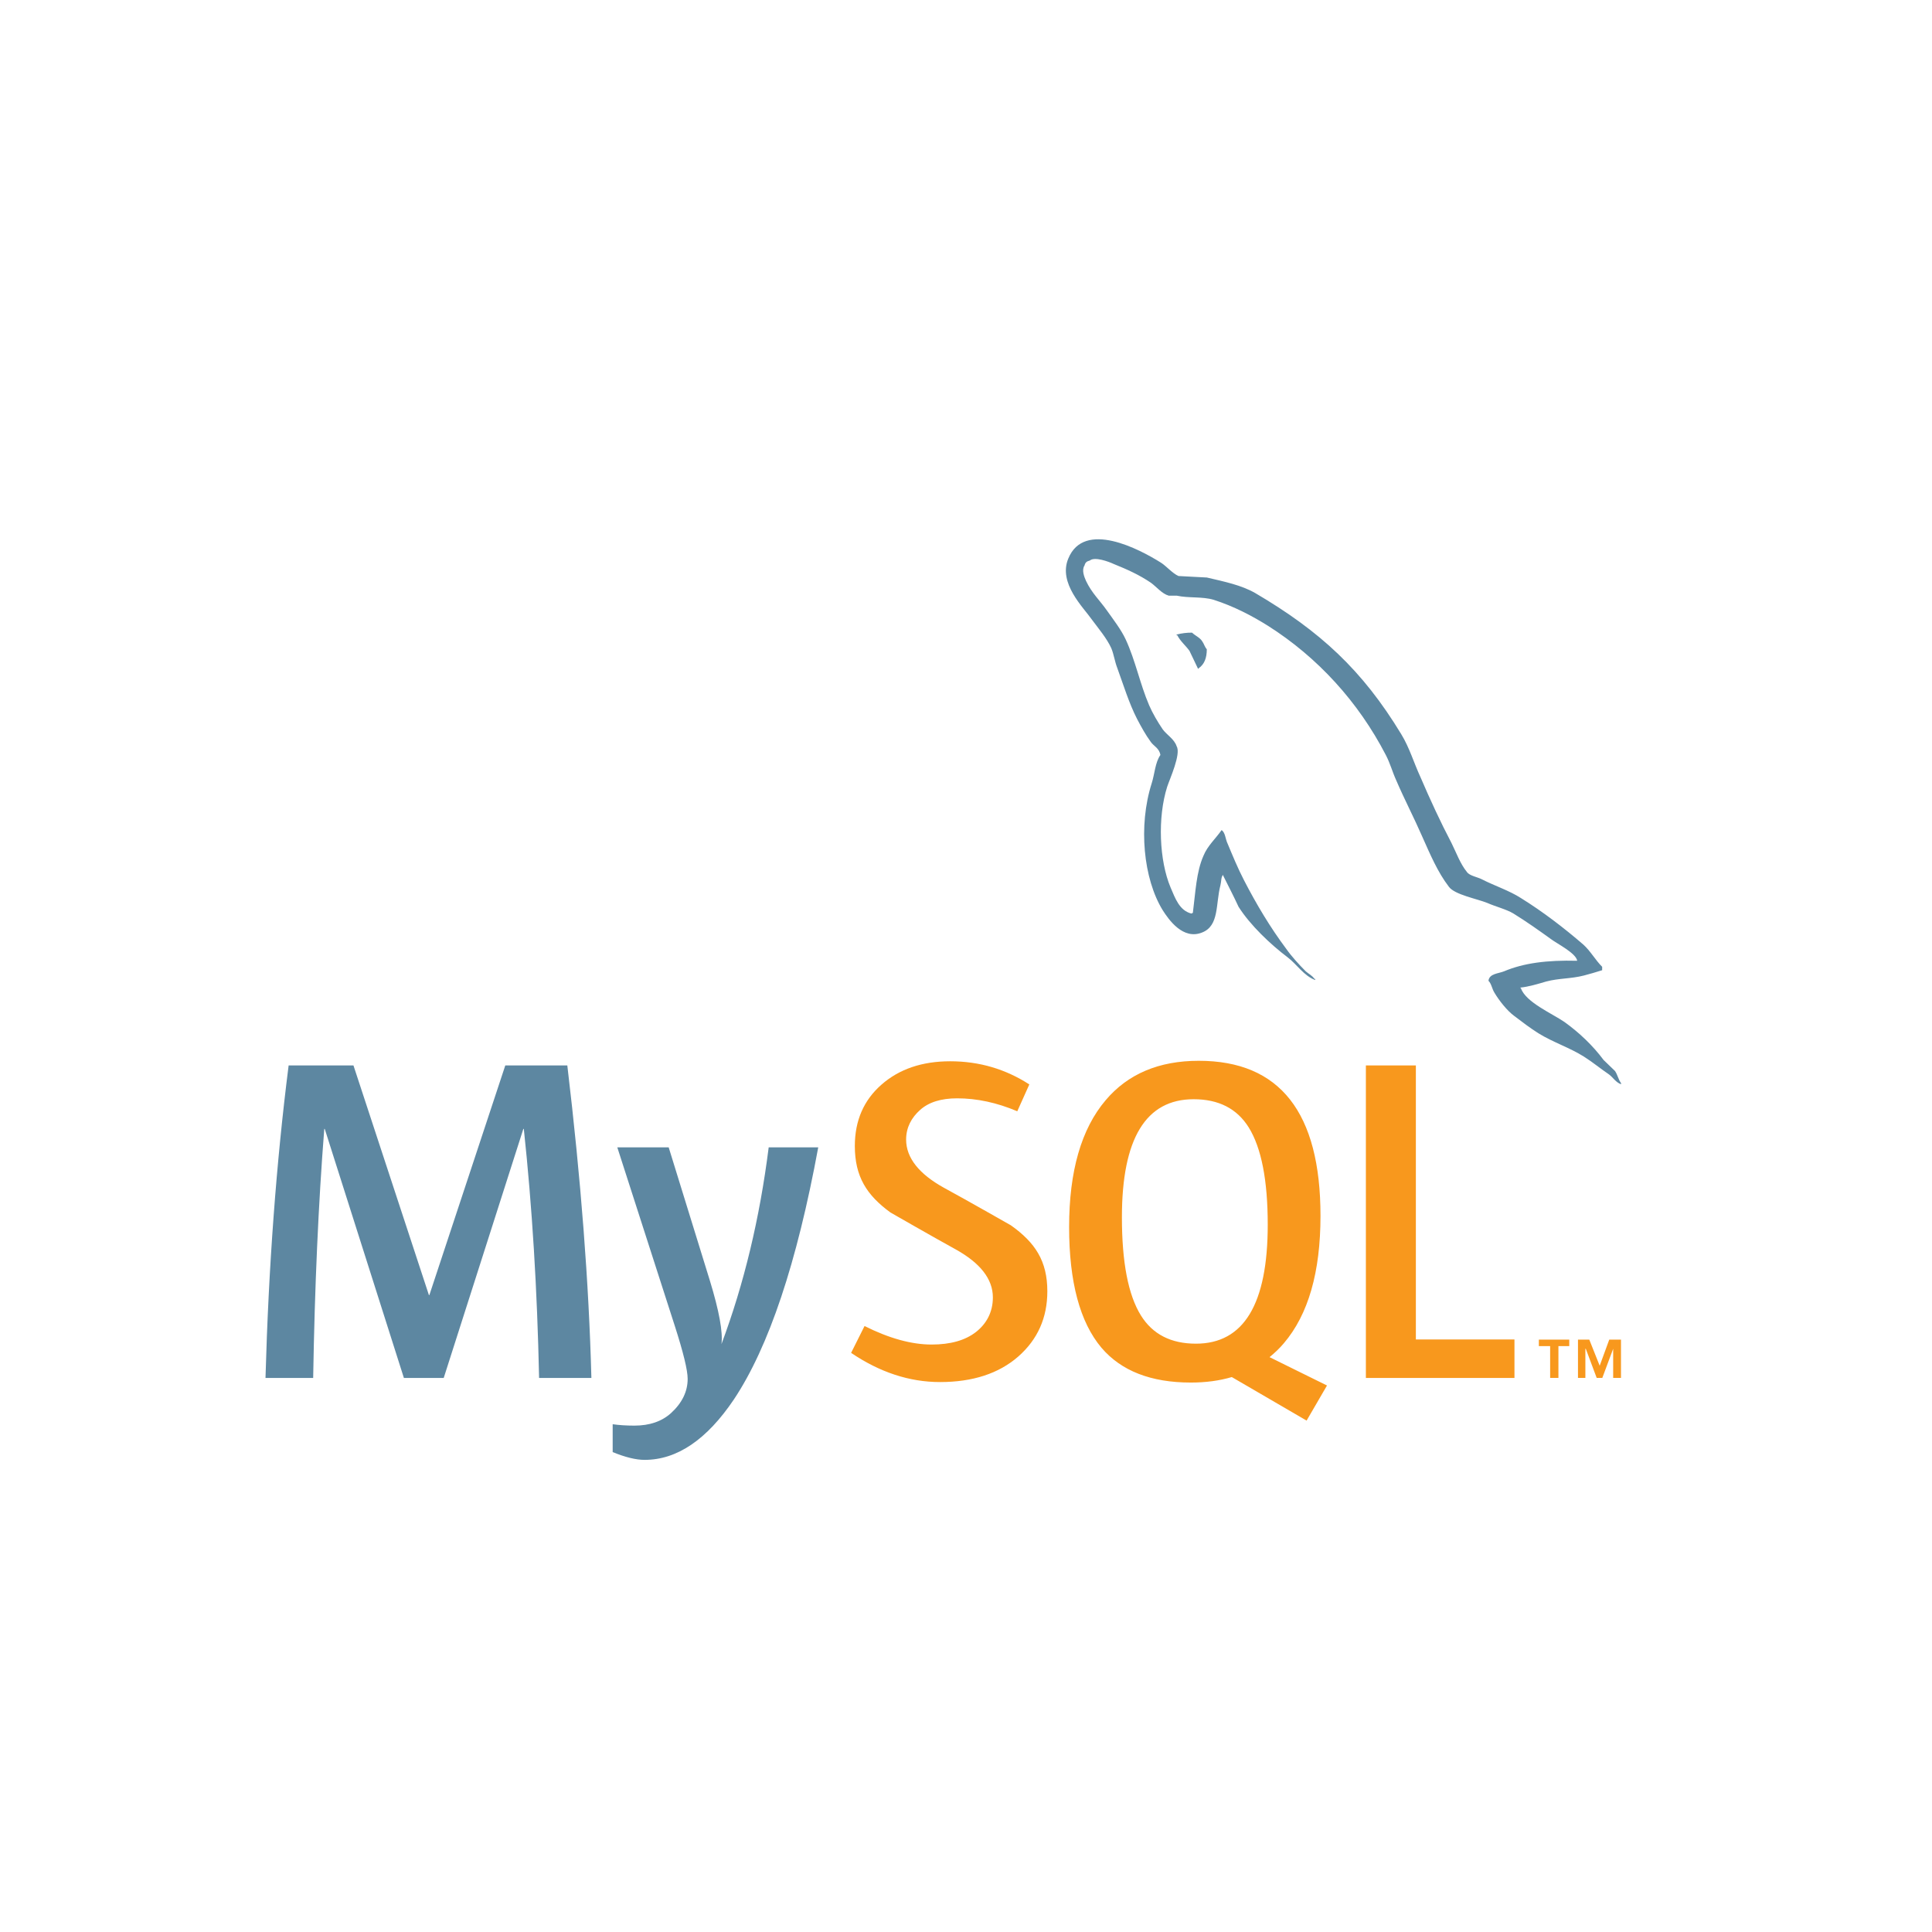
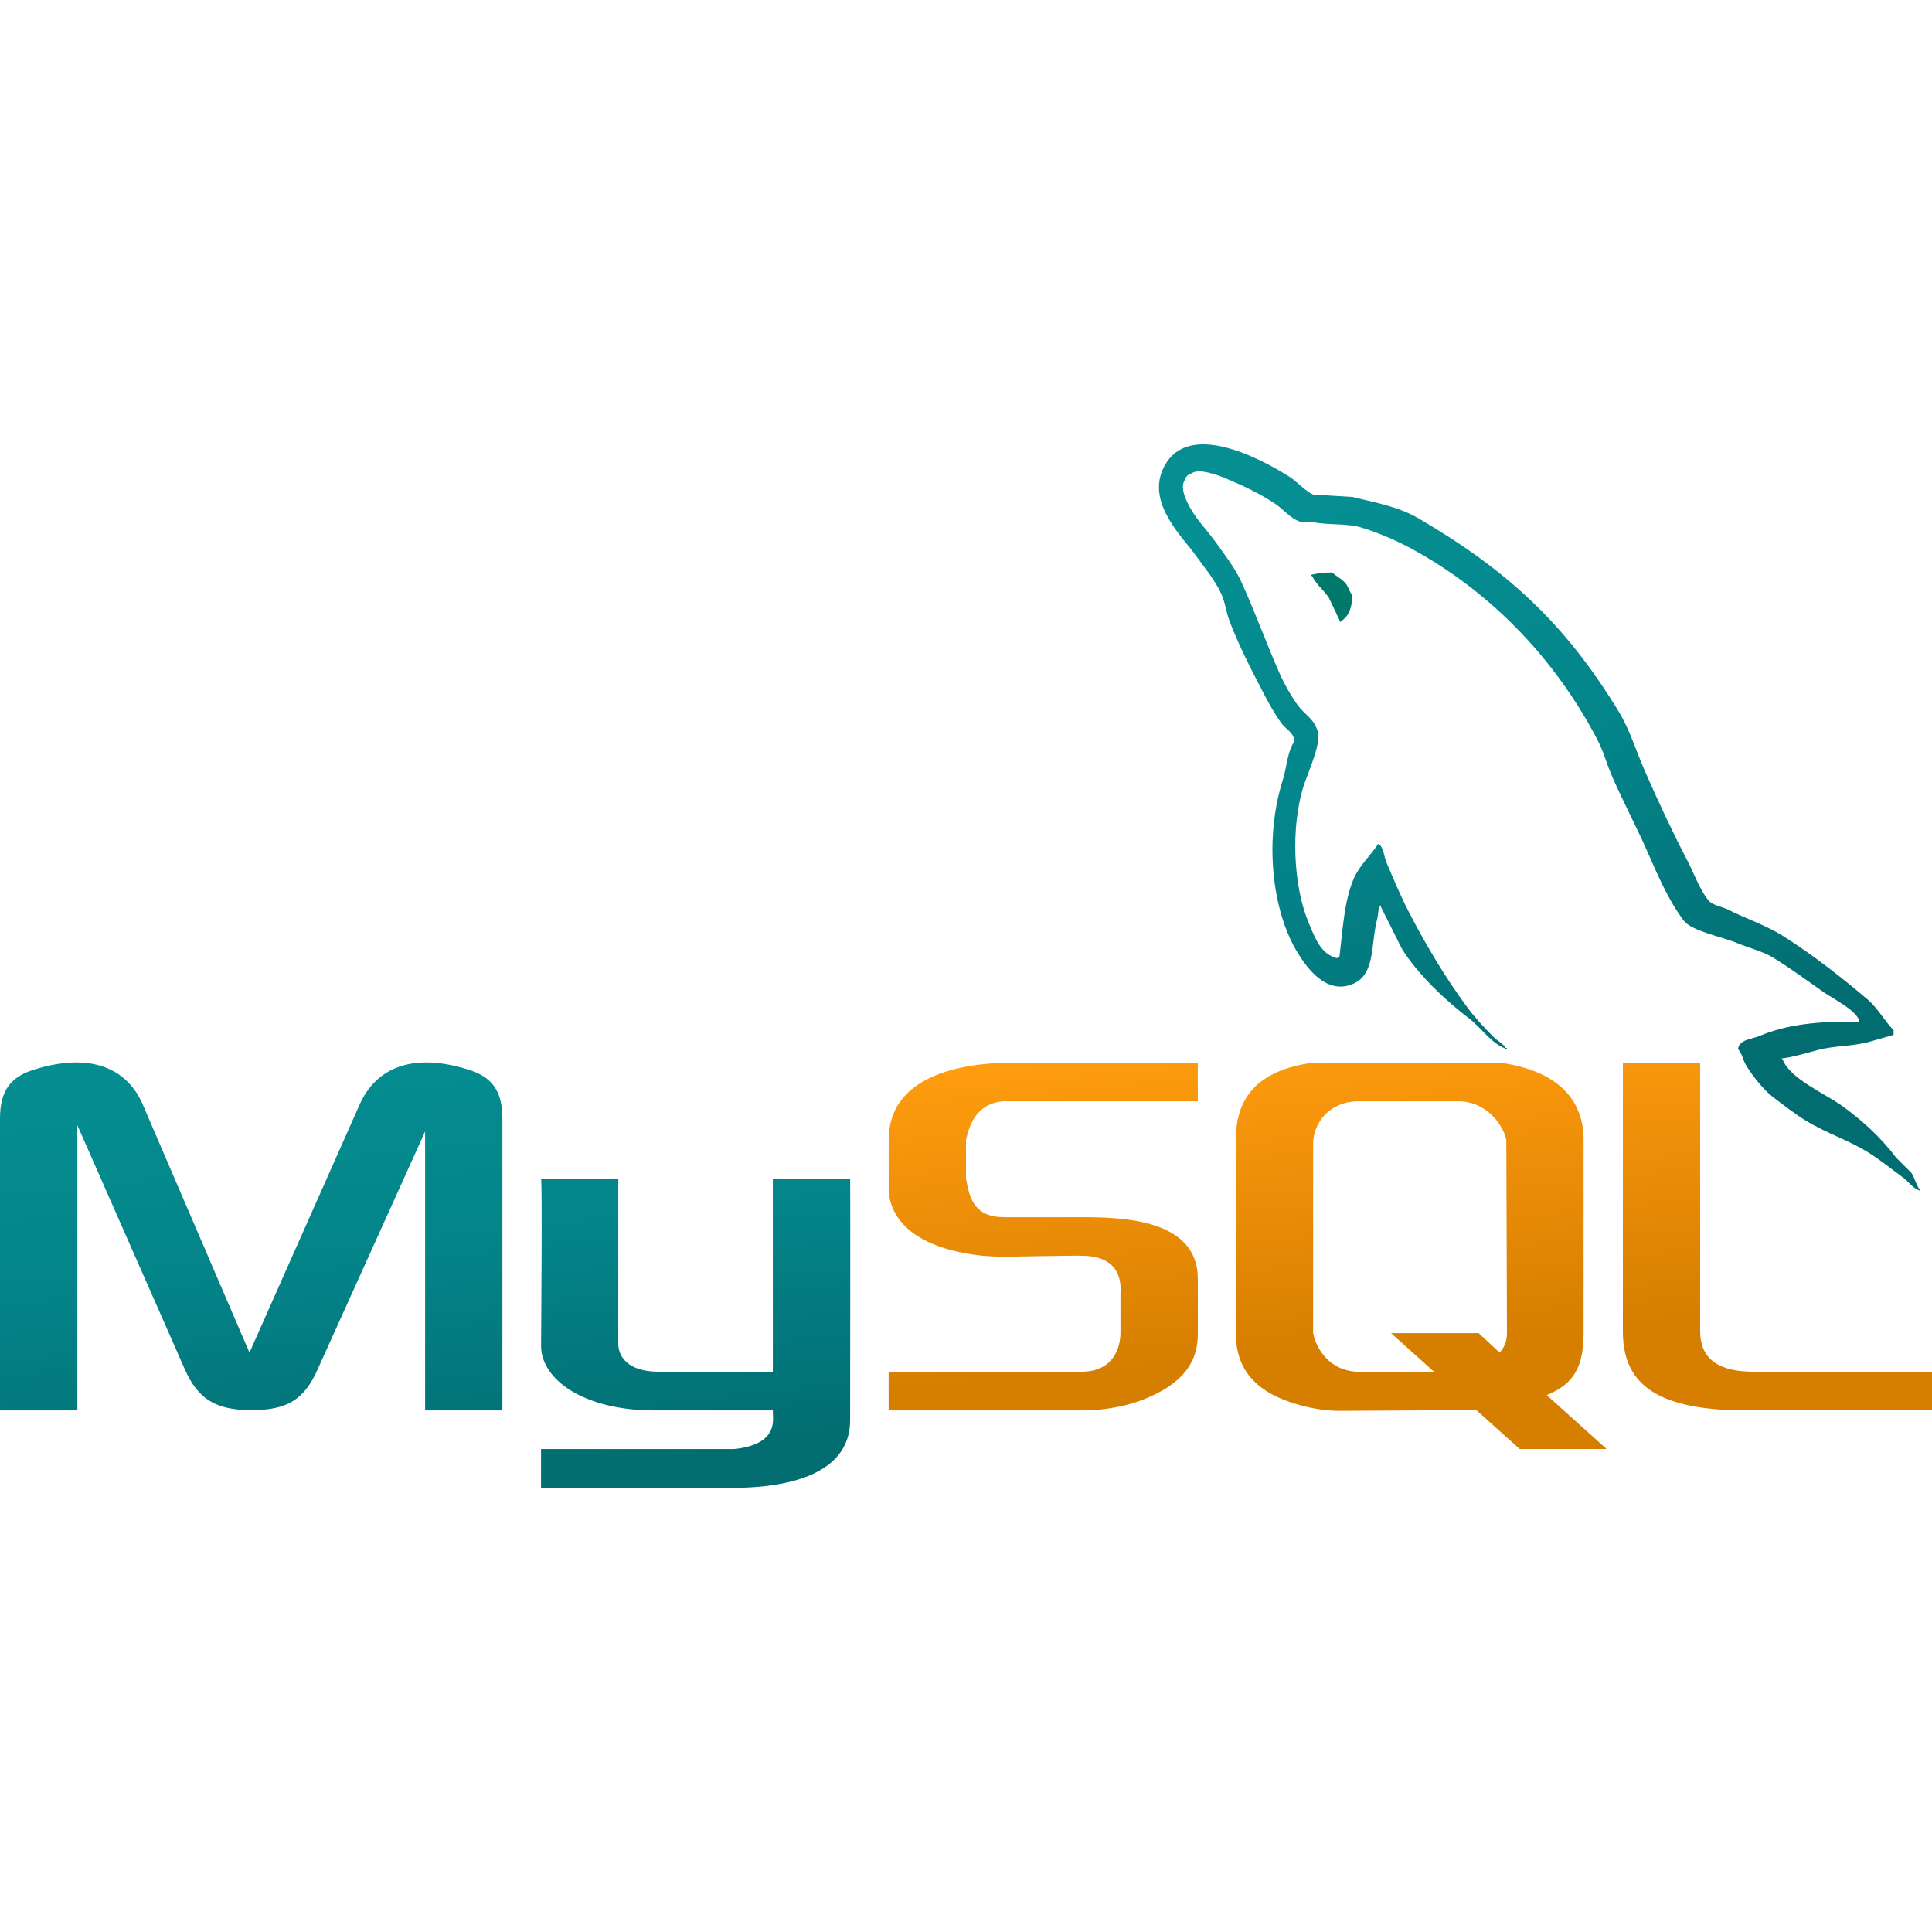
- <svg xmlns="http://www.w3.org/2000/svg" width="256px" height="256px" viewBox="-18.458 -22.75 191.151 191.151" fill="#000000">
-   <g id="SVGRepo_bgCarrier" stroke-width="0" />
-   <g id="SVGRepo_tracerCarrier" stroke-linecap="round" stroke-linejoin="round" />
-   <g id="SVGRepo_iconCarrier">
-     <path d="M-18.458 6.58h191.151v132.49H-18.458V6.58z" fill="none" />
-     <path d="M40.054 113.583h-5.175c-.183-8.735-.687-16.947-1.511-24.642h-.046l-7.879 24.642h-3.94l-7.832-24.642h-.045c-.581 7.388-.947 15.602-1.099 24.642H7.81c.304-10.993 1.068-21.299 2.289-30.919h6.414l7.465 22.719h.046l7.511-22.719h6.137c1.344 11.268 2.138 21.575 2.382 30.919M62.497 90.771c-2.107 11.434-4.887 19.742-8.337 24.928-2.688 3.992-5.633 5.99-8.84 5.99-.855 0-1.91-.258-3.16-.77v-2.757c.611.088 1.328.138 2.152.138 1.498 0 2.702-.412 3.62-1.238 1.098-1.006 1.647-2.137 1.647-3.388 0-.858-.428-2.612-1.282-5.268L42.618 90.77h5.084l4.076 13.19c.916 2.995 1.298 5.086 1.145 6.277 2.229-5.953 3.786-12.444 4.673-19.468h4.901v.002z" fill="#5d87a1" />
-     <path d="M131.382 113.583h-14.7V82.664h4.945v27.113h9.755v3.806zM112.834 114.33l-5.684-2.805c.504-.414.986-.862 1.42-1.381 2.416-2.838 3.621-7.035 3.621-12.594 0-10.229-4.014-15.346-12.045-15.346-3.938 0-7.01 1.298-9.207 3.895-2.414 2.84-3.619 7.022-3.619 12.551 0 5.435 1.068 9.422 3.205 11.951 1.955 2.291 4.902 3.438 8.843 3.438 1.47 0 2.819-.18 4.048-.543l7.4 4.308 2.018-3.474zm-18.413-6.934c-1.252-2.014-1.878-5.248-1.878-9.707 0-7.785 2.365-11.682 7.1-11.682 2.475 0 4.289.932 5.449 2.792 1.25 2.017 1.879 5.222 1.879 9.619 0 7.849-2.367 11.774-7.099 11.774-2.476.001-4.29-.928-5.451-2.796M85.165 105.013c0 2.622-.962 4.773-2.884 6.458-1.924 1.678-4.504 2.519-7.737 2.519-3.024 0-5.956-.966-8.794-2.888l1.329-2.655c2.442 1.223 4.653 1.831 6.638 1.831 1.863 0 3.319-.413 4.375-1.232 1.055-.822 1.684-1.975 1.684-3.433 0-1.837-1.281-3.407-3.631-4.722-2.167-1.19-6.501-3.678-6.501-3.678-2.349-1.712-3.525-3.55-3.525-6.578 0-2.506.877-4.529 2.632-6.068 1.757-1.545 4.024-2.315 6.803-2.315 2.87 0 5.479.769 7.829 2.291l-1.192 2.656c-2.01-.854-3.994-1.281-5.951-1.281-1.585 0-2.809.381-3.66 1.146-.858.762-1.387 1.737-1.387 2.933 0 1.828 1.308 3.418 3.722 4.759 2.196 1.192 6.638 3.723 6.638 3.723 2.409 1.709 3.612 3.53 3.612 6.534" fill="#f8981d" />
-     <path d="M137.59 72.308c-2.99-.076-5.305.225-7.248 1.047-.561.224-1.453.224-1.531.933.303.3.338.784.601 1.198.448.747 1.229 1.752 1.942 2.276.783.6 1.569 1.194 2.393 1.717 1.453.899 3.1 1.422 4.516 2.318.825.521 1.645 1.195 2.471 1.756.406.299.666.784 1.193.971v-.114c-.264-.336-.339-.822-.598-1.196l-1.122-1.082c-1.084-1.456-2.431-2.727-3.884-3.771-1.196-.824-3.812-1.944-4.297-3.322l-.076-.076c.822-.077 1.797-.375 2.578-.604 1.271-.335 2.43-.259 3.734-.594.6-.15 1.195-.338 1.797-.523v-.337c-.676-.673-1.158-1.567-1.869-2.203-1.902-1.643-3.998-3.25-6.164-4.595-1.16-.749-2.652-1.231-3.887-1.868-.445-.225-1.195-.336-1.457-.71-.67-.822-1.047-1.904-1.533-2.877-1.08-2.053-2.129-4.331-3.061-6.502-.674-1.456-1.084-2.91-1.906-4.257-3.85-6.35-8.031-10.196-14.457-13.971-1.381-.786-3.024-1.121-4.779-1.533l-2.803-.148c-.598-.262-1.197-.973-1.719-1.309-2.132-1.344-7.621-4.257-9.189-.411-1.01 2.431 1.494 4.821 2.354 6.054.635.856 1.458 1.83 1.902 2.802.263.635.337 1.309.6 1.98.598 1.644 1.157 3.473 1.943 5.007.41.782.857 1.604 1.381 2.312.3.414.822.597.936 1.272-.521.744-.562 1.867-.861 2.801-1.344 4.221-.819 9.45 1.086 12.552.596.934 2.018 2.99 3.92 2.202 1.684-.672 1.311-2.801 1.795-4.668.111-.451.038-.747.262-1.043v.073c.521 1.045 1.047 2.052 1.53 3.1 1.159 1.829 3.177 3.735 4.858 5.002.895.676 1.604 1.832 2.725 2.245V74.1h-.074c-.227-.335-.559-.485-.857-.745-.674-.673-1.42-1.495-1.943-2.241-1.566-2.093-2.952-4.41-4.182-6.801-.602-1.16-1.121-2.428-1.606-3.586-.226-.447-.226-1.121-.601-1.346-.562.821-1.381 1.532-1.791 2.538-.711 1.609-.785 3.588-1.049 5.646l-.147.072c-1.19-.299-1.604-1.53-2.056-2.575-1.119-2.654-1.307-6.914-.336-9.976.26-.783 1.385-3.249.936-3.995-.225-.715-.973-1.122-1.383-1.685-.482-.708-1.01-1.604-1.346-2.39-.896-2.091-1.347-4.408-2.312-6.498-.451-.974-1.234-1.982-1.868-2.879-.712-1.008-1.495-1.718-2.058-2.913-.186-.411-.447-1.083-.148-1.53.073-.3.225-.412.523-.487.484-.409 1.867.111 2.352.336 1.385.56 2.543 1.083 3.699 1.867.523.375 1.084 1.085 1.755 1.272h.786c1.193.26 2.538.072 3.661.41 1.979.636 3.772 1.569 5.38 2.576 4.893 3.103 8.928 7.512 11.652 12.778.447.858.637 1.644 1.045 2.539.787 1.832 1.76 3.7 2.541 5.493.785 1.755 1.533 3.547 2.654 5.005.559.784 2.805 1.195 3.812 1.606.745.335 1.905.633 2.577 1.044 1.271.783 2.537 1.682 3.732 2.543.595.448 2.465 1.382 2.576 2.13M99.484 39.844a5.82 5.82 0 0 0-1.529.188v.075h.072c.301.597.824 1.011 1.197 1.532.301.599.562 1.193.857 1.791l.072-.074c.527-.373.789-.971.789-1.868-.227-.264-.262-.522-.451-.784-.22-.374-.705-.56-1.007-.86" fill="#5d87a1" />
-     <path d="M141.148 113.578h.774v-3.788h-1.161l-.947 2.585-1.029-2.585h-1.118v3.788h.731v-2.882h.041l1.078 2.882h.557l1.074-2.882v2.882zm-6.235 0h.819v-3.146h1.072v-.643h-3.008v.643h1.115l.002 3.146z" fill="#f8981d" />
-   </g>
+ <svg xmlns="http://www.w3.org/2000/svg" x="0px" y="0px" width="100" height="100" viewBox="0 0 48 48">
+   <linearGradient id="eDMgMixeD6M6EYSYBuJ8ya_9nLaR5KFGjN0_gr1" x1="9.8" x2="11.081" y1="25.236" y2="36.899" gradientUnits="userSpaceOnUse">
+     <stop offset="0" stop-color="#058f92" />
+     <stop offset=".5" stop-color="#038489" />
+     <stop offset="1" stop-color="#026d71" />
+   </linearGradient>
+   <path fill="url(#eDMgMixeD6M6EYSYBuJ8ya_9nLaR5KFGjN0_gr1)" d="M0.002,35.041h1.92v-7.085l2.667,6.057c0.329,0.755,0.779,1.022,1.662,1.022 s1.315-0.267,1.644-1.022l2.667-5.902v6.93h1.92v-7.258c0-0.697-0.277-1.035-0.849-1.209c-1.367-0.43-2.285-0.059-2.7,0.872 l-2.735,6.16l-2.649-6.16c-0.398-0.93-1.332-1.302-2.7-0.872C0.277,26.748,0,27.085,0,27.782v7.258H0.002z M13.441,29.281h1.92 v4.055c-0.015,0.2,0.064,0.731,0.99,0.745c0.472,0.008,2.821,0,2.85,0v-4.8h1.92c0.008,0,0,5.968,0,5.993 c0.01,1.472-1.828,1.662-2.673,1.687h-5.006v-0.96c0.01,0,4.787,0.001,4.801,0c1.088-0.115,0.959-0.714,0.959-0.896v-0.064H16.19 c-1.67-0.015-2.735-0.751-2.747-1.59C13.441,33.373,13.479,29.317,13.441,29.281z" />
+   <linearGradient id="eDMgMixeD6M6EYSYBuJ8yb_9nLaR5KFGjN0_gr2" x1="34.224" x2="35.101" y1="25.644" y2="35.217" gradientUnits="userSpaceOnUse">
+     <stop offset="0" stop-color="#ff9c0f" />
+     <stop offset=".813" stop-color="#d67e00" />
+   </linearGradient>
+   <path fill="url(#eDMgMixeD6M6EYSYBuJ8yb_9nLaR5KFGjN0_gr2)" d="M22.081,35.041h4.807c0.63,0,1.242-0.132,1.728-0.36c0.81-0.372,1.144-0.875,1.144-1.536 v-1.368c0-1.476-1.83-1.536-2.88-1.536h-1.92c-0.755,0-0.87-0.456-0.96-0.96v-0.96c0.09-0.384,0.258-0.9,0.923-0.96 c0.773,0,4.836,0,4.836,0v-0.96h-4.566c-0.755,0-3.114,0.09-3.114,1.92v1.187c0,0.84,0.738,1.524,2.34,1.692 c0.18,0.012,0.36,0.024,0.539,0.024c0,0,1.866-0.036,1.92-0.024c1.08,0,0.96,0.84,0.96,0.96v0.96c0,0.132-0.03,0.96-0.971,0.96 c-0.072,0-4.789,0-4.789,0V35.041z M40.32,33.08c0,1.159,0.655,1.809,2.392,1.939c0.162,0.011,0.325,0.021,0.488,0.021H48v-0.96 h-4.435c-0.991,0-1.325-0.416-1.325-1.011v-6.669h-1.92V33.08z M30.704,33.121v-4.8c0-1.02,0.5-1.724,1.916-1.92h0.672h3.447h0.525 c1.416,0.196,2.08,0.899,2.08,1.92v4.782c0,0.827-0.215,1.271-0.916,1.559L39.916,36h-2.16l-1.07-0.96h-1.257l-2.136,0.012 c-0.309,0-0.635-0.043-0.993-0.141C31.226,34.618,30.704,34.054,30.704,33.121z M32.624,33.121c0.098,0.467,0.473,0.96,1.14,0.96 h1.864l-1.068-0.96h2.175l0.519,0.482c0,0,0.186-0.152,0.186-0.482c0-0.33-0.016-4.8-0.016-4.8c-0.098-0.434-0.538-0.96-1.188-0.96 h-2.471c-0.749,0-1.14,0.548-1.14,1.058L32.624,33.121L32.624,33.121z" />
+   <linearGradient id="eDMgMixeD6M6EYSYBuJ8yc_9nLaR5KFGjN0_gr3" x1="35.029" x2="40.355" y1="11.716" y2="26.75" gradientUnits="userSpaceOnUse">
+     <stop offset="0" stop-color="#058f92" />
+     <stop offset=".5" stop-color="#038489" />
+     <stop offset="1" stop-color="#026d71" />
+   </linearGradient>
+   <path fill="url(#eDMgMixeD6M6EYSYBuJ8yc_9nLaR5KFGjN0_gr3)" d="M46.199,25.389c-1.031-0.028-1.818,0.068-2.491,0.351c-0.191,0.081-0.496,0.083-0.528,0.323 c0.105,0.11,0.121,0.275,0.205,0.41c0.16,0.26,0.432,0.609,0.674,0.791c0.265,0.2,0.538,0.414,0.821,0.587 c0.504,0.307,1.067,0.483,1.553,0.791c0.286,0.181,0.57,0.411,0.85,0.615c0.138,0.102,0.23,0.259,0.41,0.323 c0-0.01,0-0.019,0-0.029c-0.094-0.12-0.119-0.285-0.205-0.411c-0.127-0.127-0.254-0.254-0.381-0.381 c-0.372-0.494-0.846-0.929-1.348-1.289c-0.401-0.288-1.298-0.677-1.466-1.143c-0.01-0.01-0.019-0.019-0.03-0.03 c0.284-0.032,0.617-0.135,0.879-0.205c0.441-0.118,0.834-0.087,1.289-0.205c0.205-0.059,0.41-0.117,0.615-0.176 c0-0.039,0-0.078,0-0.117c-0.23-0.236-0.395-0.548-0.645-0.762c-0.657-0.559-1.373-1.117-2.11-1.583 c-0.409-0.258-0.915-0.426-1.348-0.645c-0.146-0.074-0.402-0.112-0.498-0.234c-0.228-0.29-0.351-0.659-0.527-0.996 c-0.368-0.708-0.73-1.482-1.055-2.227c-0.223-0.508-0.368-1.01-0.645-1.466c-1.331-2.188-2.764-3.509-4.982-4.807 c-0.472-0.276-1.041-0.385-1.642-0.528c-0.323-0.019-0.645-0.039-0.968-0.059c-0.197-0.083-0.401-0.323-0.587-0.44 c-0.735-0.465-2.621-1.475-3.165-0.147c-0.344,0.838,0.514,1.656,0.821,2.081c0.215,0.298,0.491,0.632,0.645,0.968 c0.101,0.22,0.119,0.441,0.205,0.674c0.213,0.574,0.55,1.228,0.826,1.759c0.139,0.269,0.293,0.551,0.469,0.791 c0.108,0.147,0.293,0.212,0.323,0.44c-0.181,0.253-0.191,0.646-0.293,0.968c-0.458,1.445-0.285,3.24,0.381,4.308 c0.204,0.328,0.686,1.032,1.348,0.762c0.579-0.236,0.45-0.967,0.615-1.612c0.037-0.146,0.014-0.253,0.088-0.351 c0,0.01,0,0.019,0,0.03c0.176,0.351,0.351,0.704,0.528,1.055c0.391,0.629,1.084,1.286,1.67,1.73 c0.304,0.23,0.544,0.628,0.938,0.762c0-0.01,0-0.019,0-0.03c-0.01,0-0.019,0-0.03,0c-0.076-0.119-0.196-0.168-0.293-0.264 c-0.229-0.225-0.485-0.504-0.674-0.762c-0.534-0.725-1.006-1.519-1.436-2.345c-0.205-0.395-0.384-0.829-0.557-1.231 c-0.067-0.155-0.066-0.389-0.205-0.469c-0.19,0.294-0.468,0.532-0.615,0.879c-0.234,0.555-0.265,1.233-0.351,1.934 c-0.052,0.018-0.029,0.006-0.059,0.029c-0.408-0.099-0.552-0.518-0.704-0.879c-0.384-0.912-0.455-2.38-0.117-3.429 c0.087-0.272,0.482-1.127,0.323-1.378c-0.076-0.251-0.328-0.396-0.468-0.587c-0.175-0.236-0.348-0.548-0.469-0.821 c-0.314-0.711-0.612-1.538-0.943-2.257c-0.158-0.344-0.425-0.691-0.645-0.996c-0.243-0.338-0.516-0.587-0.704-0.996 c-0.067-0.145-0.158-0.378-0.059-0.528c0.032-0.101,0.076-0.143,0.176-0.176c0.17-0.132,0.643,0.043,0.821,0.117 c0.47,0.195,0.862,0.381,1.26,0.645c0.191,0.127,0.384,0.372,0.615,0.44c0.088,0,0.176,0,0.264,0 c0.413,0.095,0.875,0.03,1.26,0.147c0.682,0.207,1.292,0.529,1.846,0.879c1.69,1.067,3.071,2.585,4.016,4.397 c0.152,0.292,0.218,0.57,0.351,0.879c0.27,0.624,0.611,1.266,0.879,1.876c0.268,0.609,0.53,1.223,0.909,1.73 c0.2,0.266,0.97,0.409,1.319,0.557c0.245,0.104,0.647,0.211,0.879,0.351c0.444,0.268,0.874,0.587,1.289,0.879 C45.528,24.803,46.167,25.124,46.199,25.389z" />
+   <path fill="#00796b" d="M33.098,14.223c-0.215-0.004-0.367,0.023-0.528,0.059c0,0.01,0,0.019,0,0.03c0.01,0,0.019,0,0.03,0 c0.103,0.21,0.283,0.347,0.41,0.528c0.098,0.205,0.195,0.41,0.293,0.615c0.01-0.01,0.019-0.019,0.029-0.029 c0.181-0.128,0.265-0.332,0.264-0.645c-0.073-0.077-0.084-0.173-0.147-0.264C33.365,14.394,33.203,14.325,33.098,14.223z" />
</svg>
